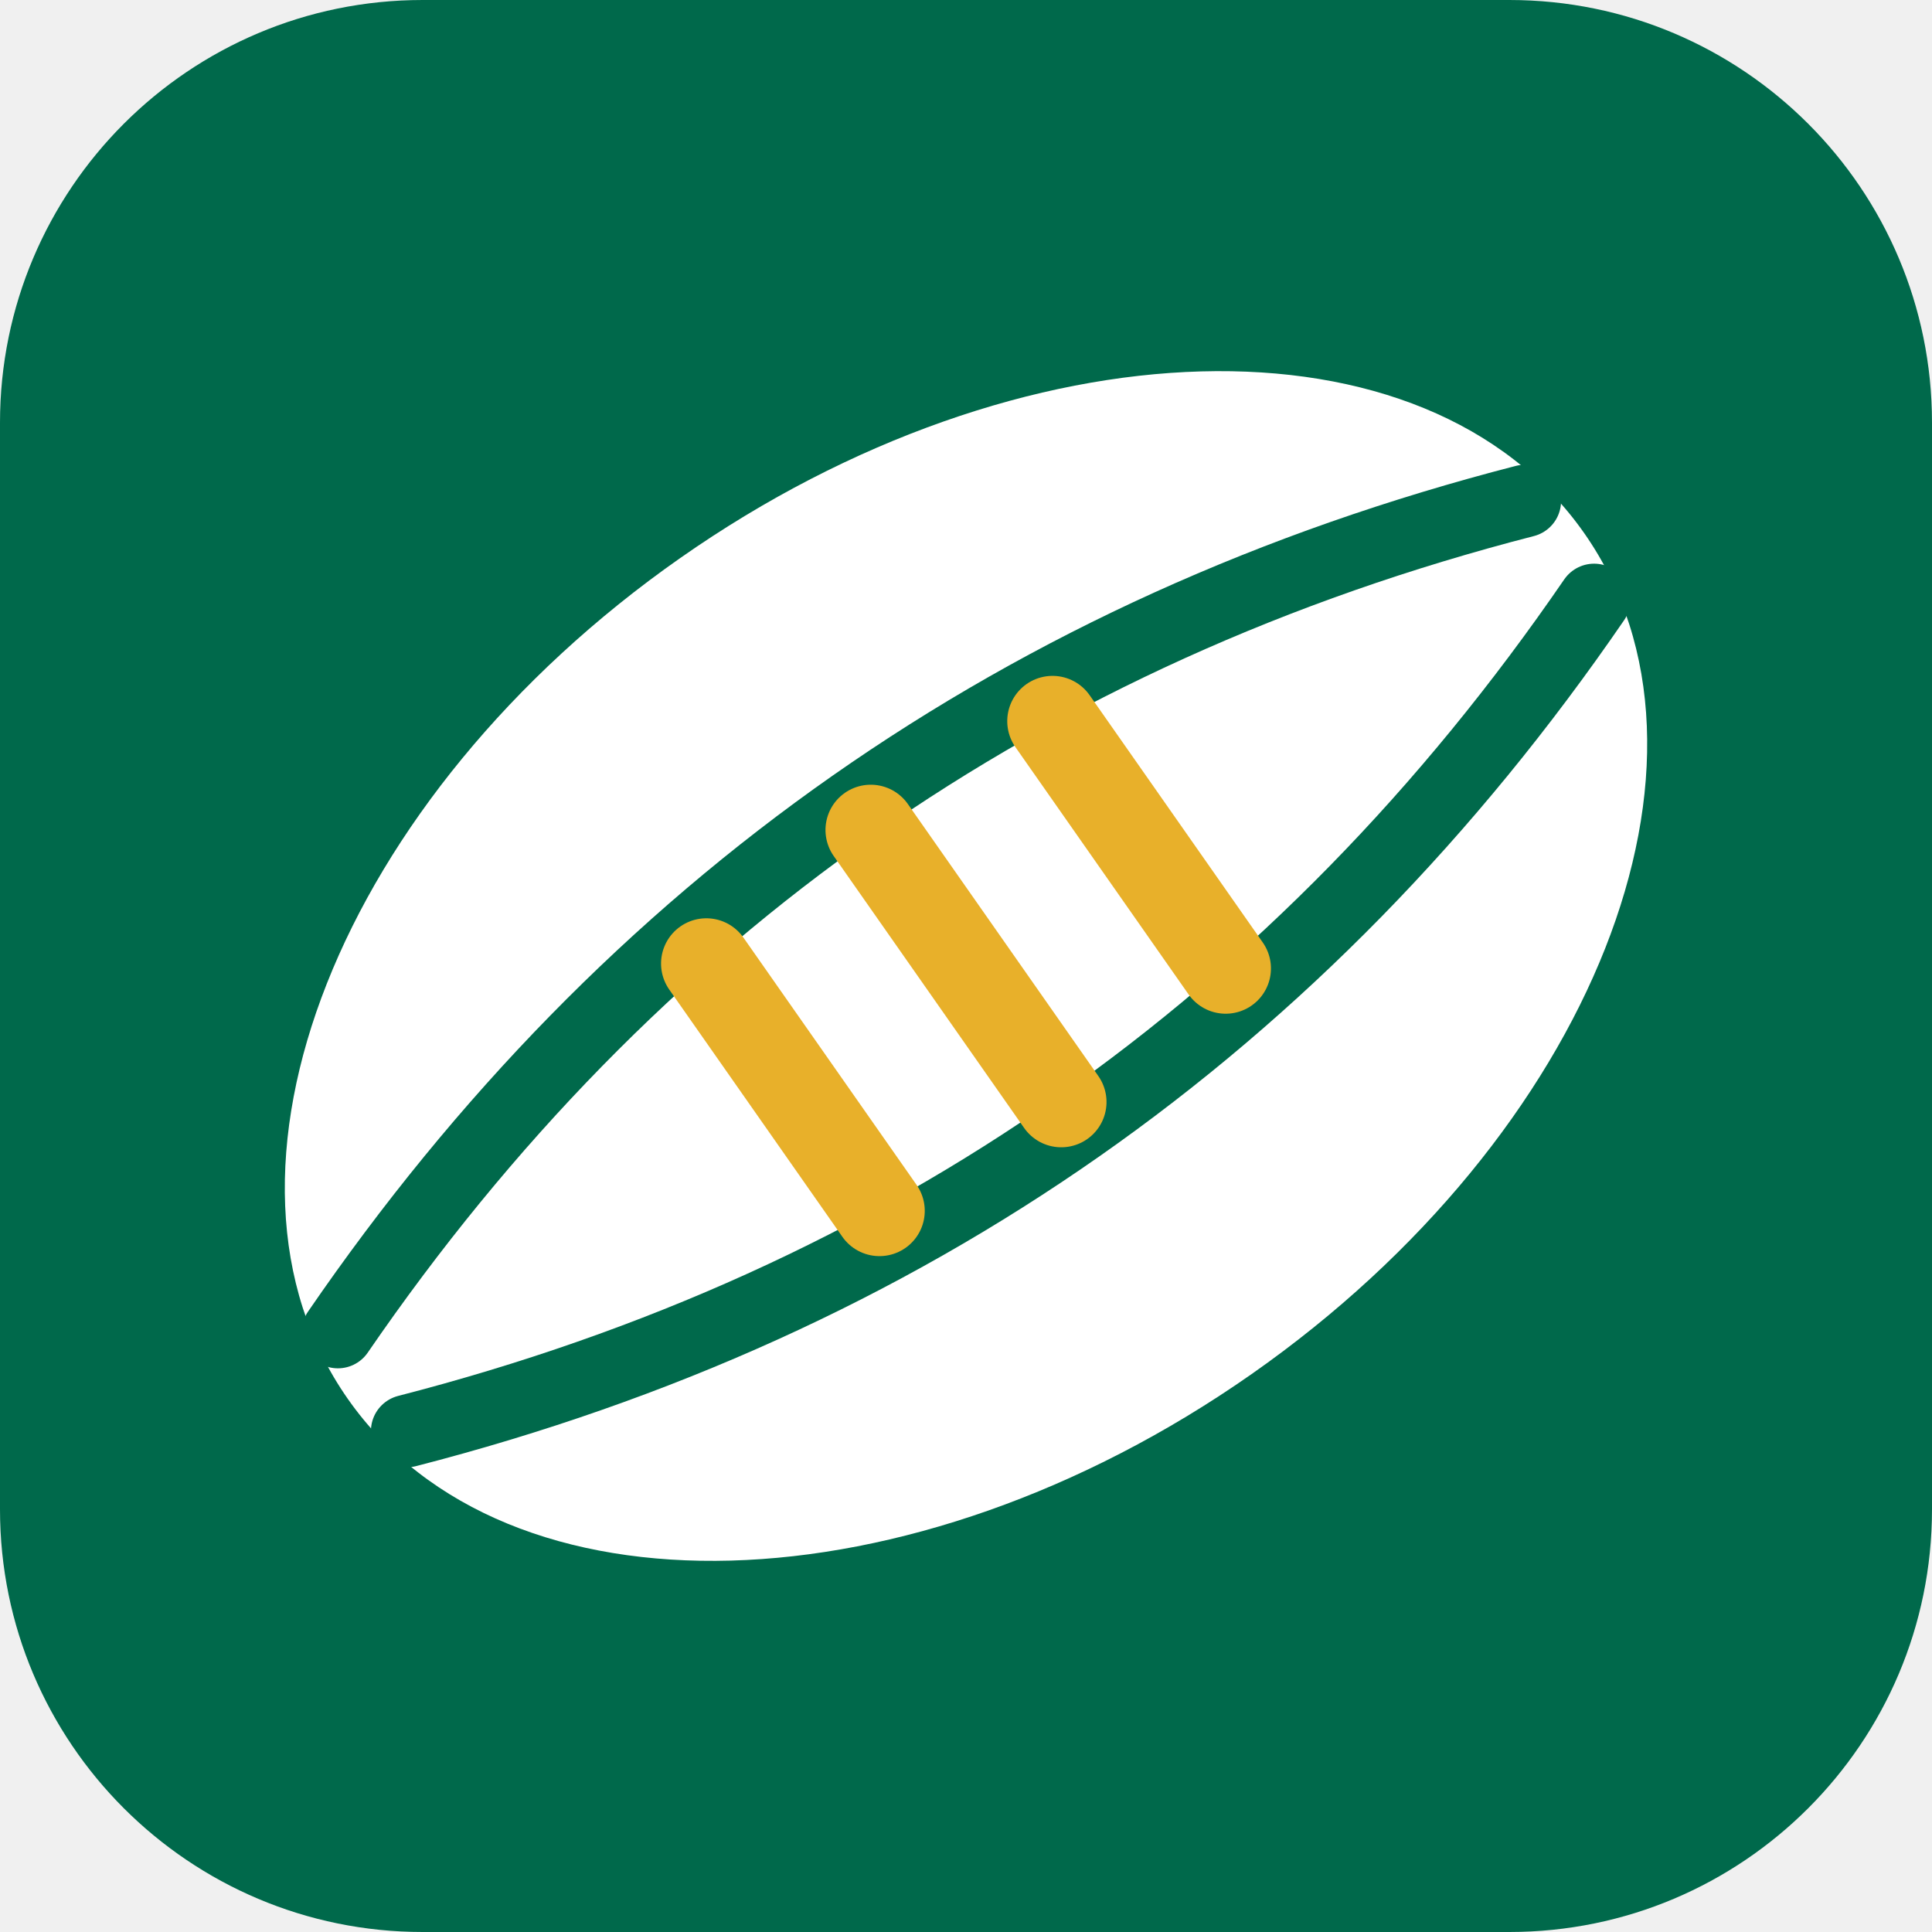
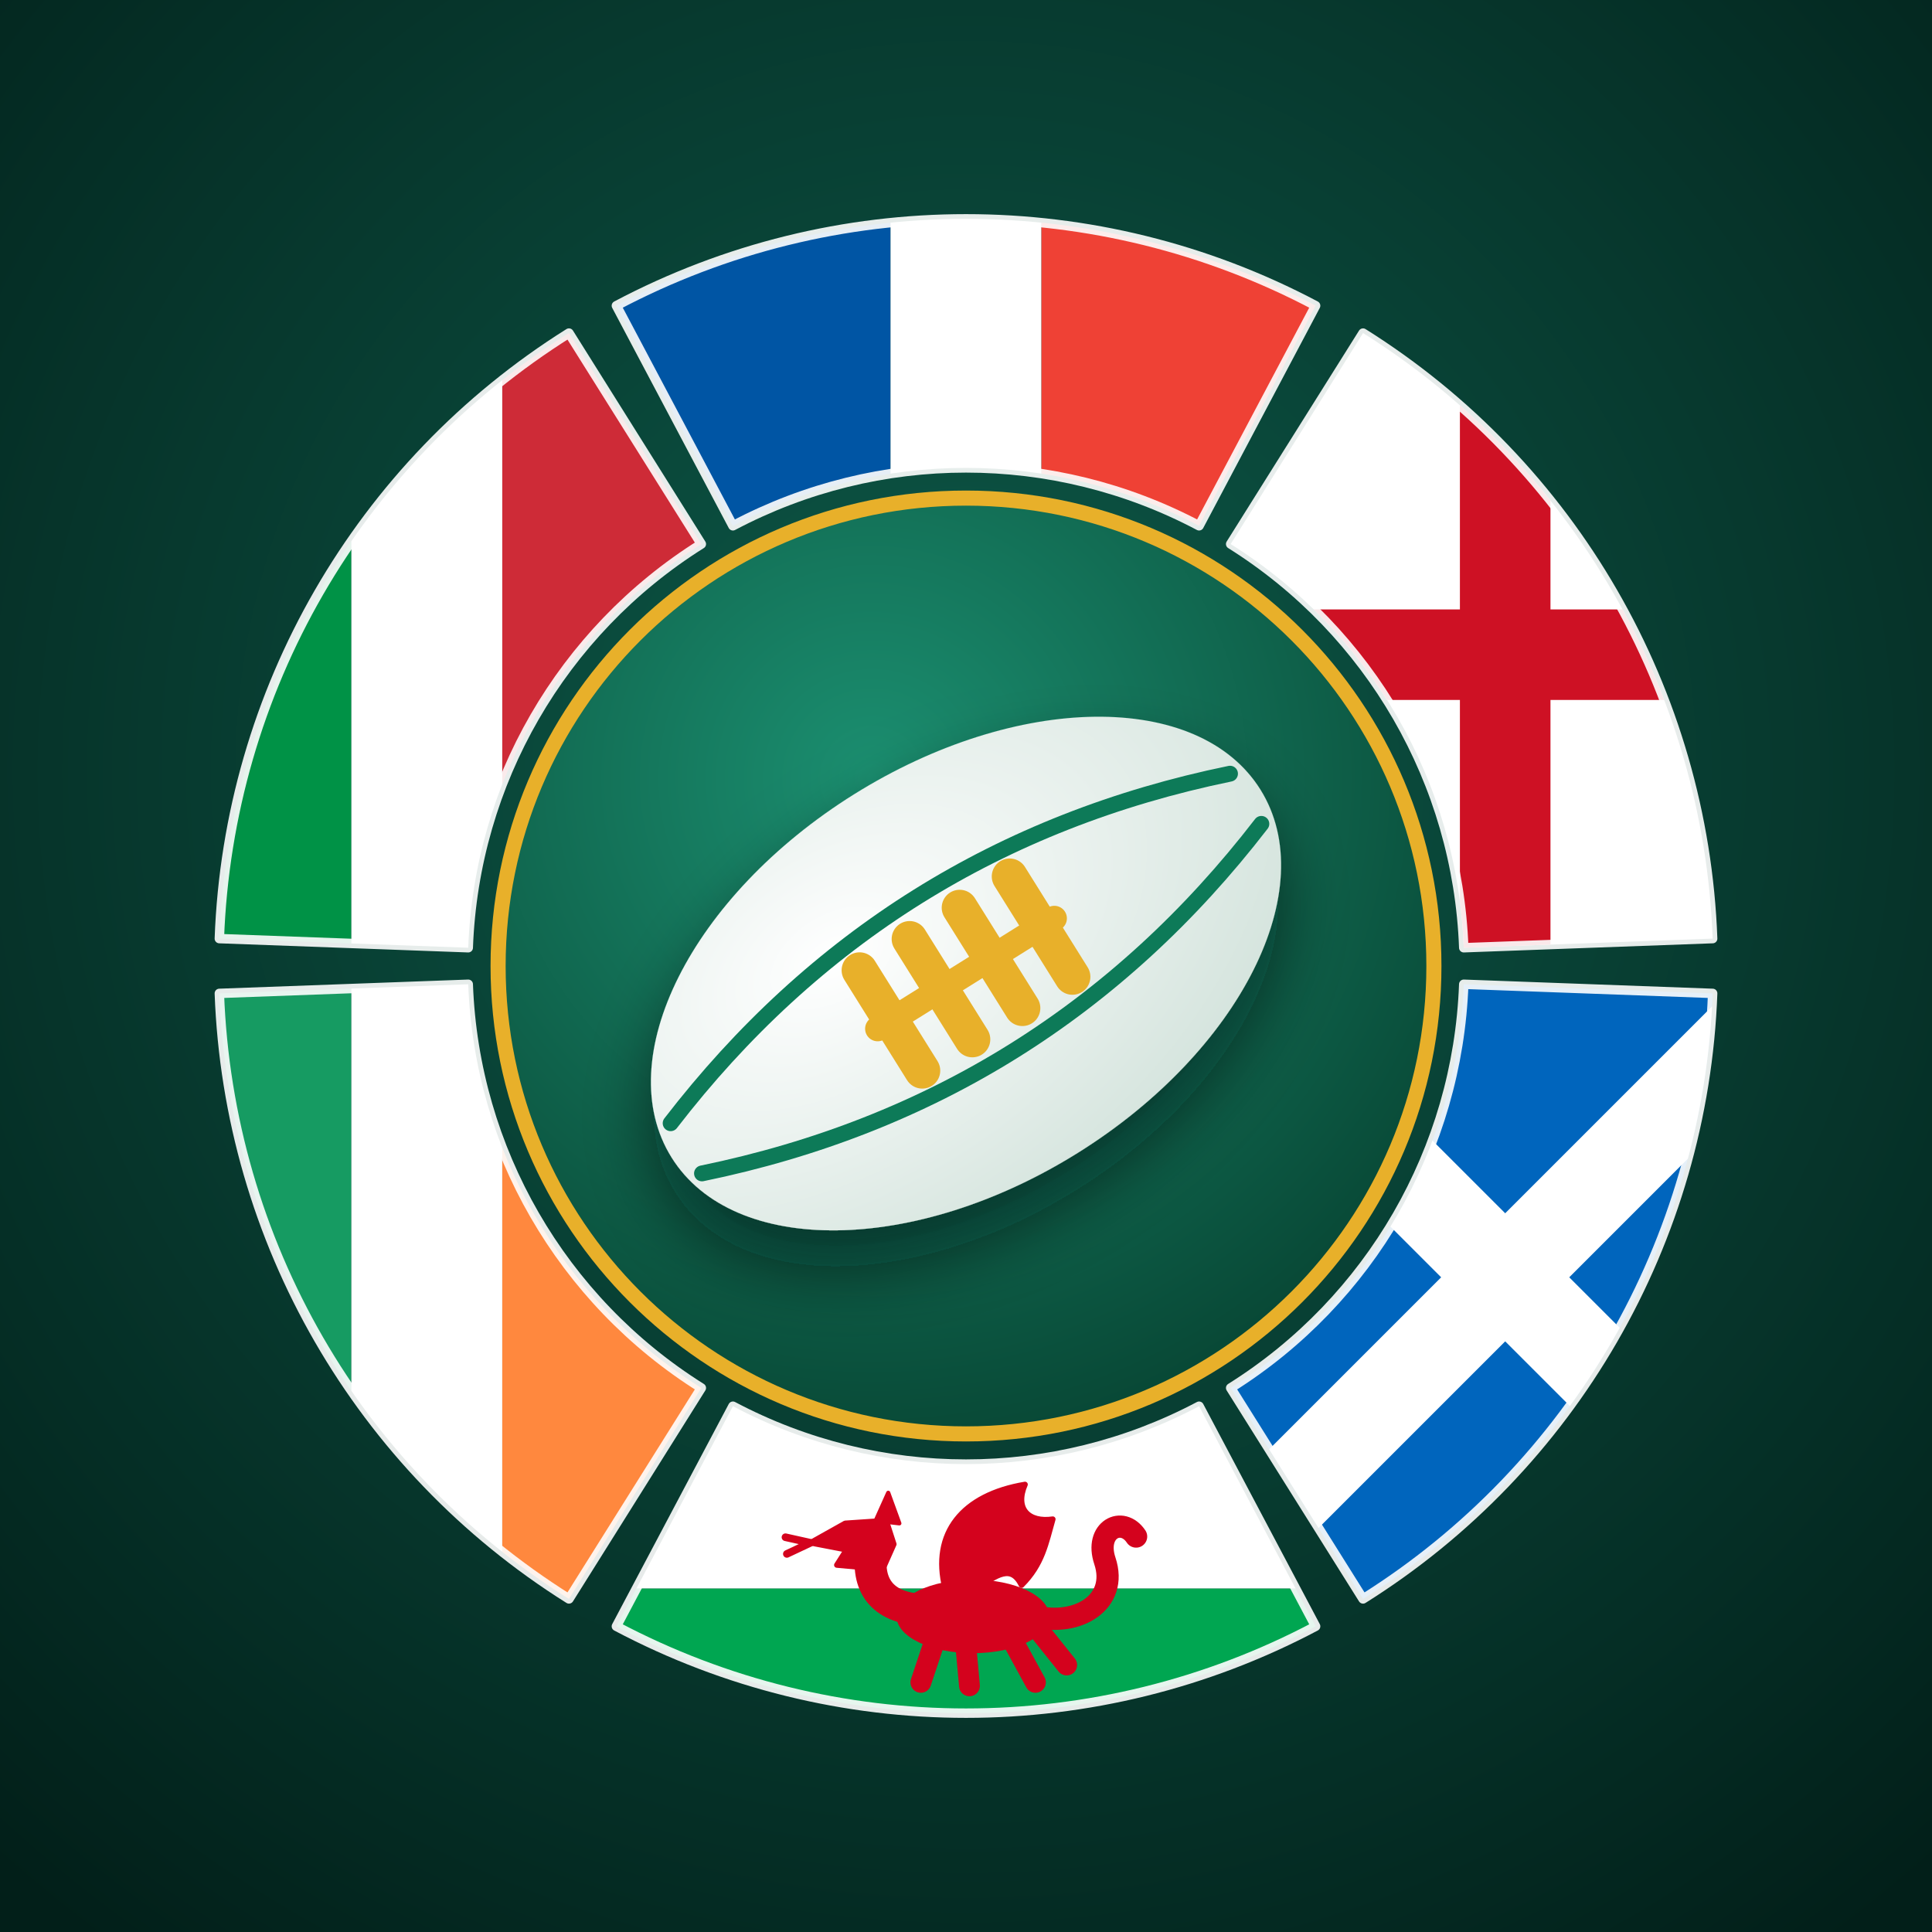
- <svg xmlns="http://www.w3.org/2000/svg" viewBox="0 0 64 64" width="64" height="64">
-   <rect width="64" height="64" rx="14" fill="#00694b" />
-   <g transform="translate(32 32) rotate(-35)">
-     <ellipse rx="25" ry="16.5" fill="#ffffff" />
-     <path d="M -24 -2 Q 0 -11 24 -2" fill="none" stroke="#00694b" stroke-width="2.4" stroke-linecap="round" />
-     <path d="M -24 2 Q 0 11 24 2" fill="none" stroke="#00694b" stroke-width="2.4" stroke-linecap="round" />
-     <g stroke="#e8b02a" stroke-width="3" stroke-linecap="round">
-       <line x1="-7" y1="-5" x2="-7" y2="5" />
-       <line x1="0" y1="-5.5" x2="0" y2="5.5" />
-       <line x1="7" y1="-5" x2="7" y2="5" />
+ <svg xmlns="http://www.w3.org/2000/svg" viewBox="0 0 512 512" width="64" height="64">
+   <defs>
+     <radialGradient id="c2-bg" cx="50%" cy="40%" r="75%">
+       <stop offset="0" stop-color="#0d5a49" />
+       <stop offset="1" stop-color="#021f19" />
+     </radialGradient>
+     <radialGradient id="c2-disc" cx="40%" cy="30%" r="80%">
+       <stop offset="0" stop-color="#1b8f70" />
+       <stop offset="1" stop-color="#06402f" />
+     </radialGradient>
+     <filter id="c2-bsh" x="-30%" y="-30%" width="160%" height="170%">
+       <feDropShadow dx="0" dy="10" stdDeviation="9" flood-color="#00140f" flood-opacity=".55" />
+     </filter>
+     <clipPath id="c2-clip0">
+       <path d="M163.35 81.01A198 198 0 0 1 348.65 81.01L317.77 139.34A132 132 0 0 0 194.23 139.34Z" />
+     </clipPath>
+     <clipPath id="c2-clip1">
+       <path d="M361.22 88.27A198 198 0 0 1 453.87 248.74L387.91 251.16A132 132 0 0 0 326.14 144.18Z" />
+     </clipPath>
+     <clipPath id="c2-clip2">
+       <path d="M453.87 263.26A198 198 0 0 1 361.22 423.73L326.14 367.82A132 132 0 0 0 387.91 260.84Z" />
+     </clipPath>
+     <clipPath id="c2-clip3">
+       <path d="M348.65 430.99A198 198 0 0 1 163.35 430.99L194.23 372.66A132 132 0 0 0 317.77 372.66Z" />
+     </clipPath>
+     <clipPath id="c2-clip4">
+       <path d="M150.78 423.73A198 198 0 0 1 58.13 263.26L124.09 260.84A132 132 0 0 0 185.86 367.82Z" />
+     </clipPath>
+     <clipPath id="c2-clip5">
+       <path d="M58.13 248.74A198 198 0 0 1 150.78 88.27L185.86 144.18A132 132 0 0 0 124.09 251.16Z" />
+     </clipPath>
+     <radialGradient id="c2-b" cx="35%" cy="30%" r="80%">
+       <stop offset="0" stop-color="#ffffff" />
+       <stop offset="1" stop-color="#d3e3dc" />
+     </radialGradient>
+   </defs>
+   <rect width="512" height="512" fill="url(#c2-bg)" />
+   <g clip-path="url(#c2-clip0)">
+     <g transform="translate(196 31)">
+       <rect x="-300" y="-300" width="340" height="720" fill="#0055A4" />
+       <rect x="40" y="-300" width="40" height="720" fill="#FFFFFF" />
+       <rect x="80" y="-300" width="340" height="720" fill="#EF4135" />
+     </g>
+   </g>
+   <path d="M163.35 81.01A198 198 0 0 1 348.65 81.01L317.77 139.34A132 132 0 0 0 194.23 139.34Z" fill="none" stroke="#fff" stroke-opacity=".9" stroke-width="2.5" stroke-linejoin="round" />
+   <g clip-path="url(#c2-clip1)">
+     <g transform="translate(338.89 113.5)">
+       <rect x="-300" y="-300" width="720" height="720" fill="#fff" />
+       <rect x="48" y="-300" width="24" height="720" fill="#CE1124" />
+       <rect x="-300" y="48" width="720" height="24" fill="#CE1124" />
+     </g>
+   </g>
+   <path d="M361.22 88.27A198 198 0 0 1 453.87 248.74L387.91 251.16A132 132 0 0 0 326.14 144.18Z" fill="none" stroke="#fff" stroke-opacity=".9" stroke-width="2.5" stroke-linejoin="round" />
+   <g clip-path="url(#c2-clip2)">
+     <g transform="translate(338.89 278.5)">
+       <rect x="-300" y="-300" width="720" height="720" fill="#0065BD" />
+       <g stroke="#fff" stroke-width="24">
+         <line x1="-300" y1="-300" x2="420" y2="420" />
+         <line x1="-300" y1="420" x2="420" y2="-300" />
+       </g>
+     </g>
+   </g>
+   <path d="M453.87 263.26A198 198 0 0 1 361.22 423.73L326.14 367.82A132 132 0 0 0 387.91 260.84Z" fill="none" stroke="#fff" stroke-opacity=".9" stroke-width="2.5" stroke-linejoin="round" />
+   <g clip-path="url(#c2-clip3)">
+     <g transform="translate(196 361)">
+       <rect x="-300" y="-300" width="720" height="360" fill="#fff" />
+       <rect x="-300" y="60" width="720" height="360" fill="#00A651" />
+       <g transform="translate(60 60) scale(1.84) translate(-30 -19)">
+         <g fill="#D4021D" stroke="#D4021D" stroke-linecap="round" stroke-linejoin="round">
+           <path d="M27 19C25 11 29.5 5.5 38.5 4C37 7.5 39 9.5 42.5 9C41.5 12.5 41 15.5 38 18.5C36.5 15.5 34.5 17 31.5 19Z" stroke-width="0.8" />
+           <path d="M40 23C46 24.5 52 21 50 15C48.5 10.5 52.5 8.5 54.5 11.5" fill="none" stroke-width="3.2" />
+           <ellipse cx="31" cy="23" rx="11" ry="5.3" stroke="none" />
+           <path d="M23 22C17.5 21.5 15.5 18 16.5 13" fill="none" stroke-width="4.6" />
+           <path d="M18.5 9.2L12.6 9.6L7.6 12.4L12.8 13.4L11.4 15.6L18 16.2L19.6 12.6Z" stroke-width="0.8" />
+           <path d="M7.6 12.4L4 11.6M7.6 12.4L4.2 14" fill="none" stroke-width="1.1" />
+           <path d="M17 9.2L18.8 5.2L20.4 9.6Z" stroke-width="0.6" />
+           <path d="M25.5 26.5L23.5 32.5M30 27.5L30.5 33M37 27L40 32.5M40.5 25L44.5 30" fill="none" stroke-width="3" />
+         </g>
+       </g>
+     </g>
+   </g>
+   <path d="M348.65 430.99A198 198 0 0 1 163.35 430.99L194.23 372.66A132 132 0 0 0 317.77 372.66Z" fill="none" stroke="#fff" stroke-opacity=".9" stroke-width="2.5" stroke-linejoin="round" />
+   <g clip-path="url(#c2-clip4)">
+     <g transform="translate(53.11 278.5)">
+       <rect x="-300" y="-300" width="340" height="720" fill="#169B62" />
+       <rect x="40" y="-300" width="40" height="720" fill="#FFFFFF" />
+       <rect x="80" y="-300" width="340" height="720" fill="#FF883E" />
+     </g>
+   </g>
+   <path d="M150.78 423.73A198 198 0 0 1 58.13 263.26L124.09 260.84A132 132 0 0 0 185.86 367.82Z" fill="none" stroke="#fff" stroke-opacity=".9" stroke-width="2.5" stroke-linejoin="round" />
+   <g clip-path="url(#c2-clip5)">
+     <g transform="translate(53.11 113.5)">
+       <rect x="-300" y="-300" width="340" height="720" fill="#009246" />
+       <rect x="40" y="-300" width="40" height="720" fill="#FFFFFF" />
+       <rect x="80" y="-300" width="340" height="720" fill="#CE2B37" />
+     </g>
+   </g>
+   <path d="M58.13 248.74A198 198 0 0 1 150.78 88.27L185.86 144.18A132 132 0 0 0 124.09 251.16Z" fill="none" stroke="#fff" stroke-opacity=".9" stroke-width="2.5" stroke-linejoin="round" />
+   <circle cx="256" cy="256" r="124" fill="url(#c2-disc)" />
+   <circle cx="256" cy="256" r="124" fill="none" stroke="#e8b02a" stroke-width="4" />
+   <g filter="url(#c2-bsh)">
+     <g transform="translate(256 258) rotate(-32) scale(1)">
+       <ellipse rx="92" ry="56" fill="url(#c2-b)" />
+       <path d="M-87.4 -7.84Q0 -40.32 87.4 -7.84" fill="none" stroke="#0a7a58" stroke-width="4.2" stroke-linecap="round" />
+       <path d="M-87.4 7.84Q0 40.32 87.4 7.84" fill="none" stroke="#0a7a58" stroke-width="4.2" stroke-linecap="round" />
+       <g stroke="#e8b02a" stroke-width="9.52" stroke-linecap="round">
+         <line x1="-23.46" y1="-15.68" x2="-23.46" y2="15.68" />
+         <line x1="-7.82" y1="-15.68" x2="-7.82" y2="15.68" />
+         <line x1="7.82" y1="-15.68" x2="7.82" y2="15.68" />
+         <line x1="23.46" y1="-15.68" x2="23.46" y2="15.68" />
+       </g>
+       <line x1="-27.6" y1="0" x2="27.6" y2="0" stroke="#e8b02a" stroke-width="6.66" stroke-linecap="round" />
    </g>
  </g>
</svg>
